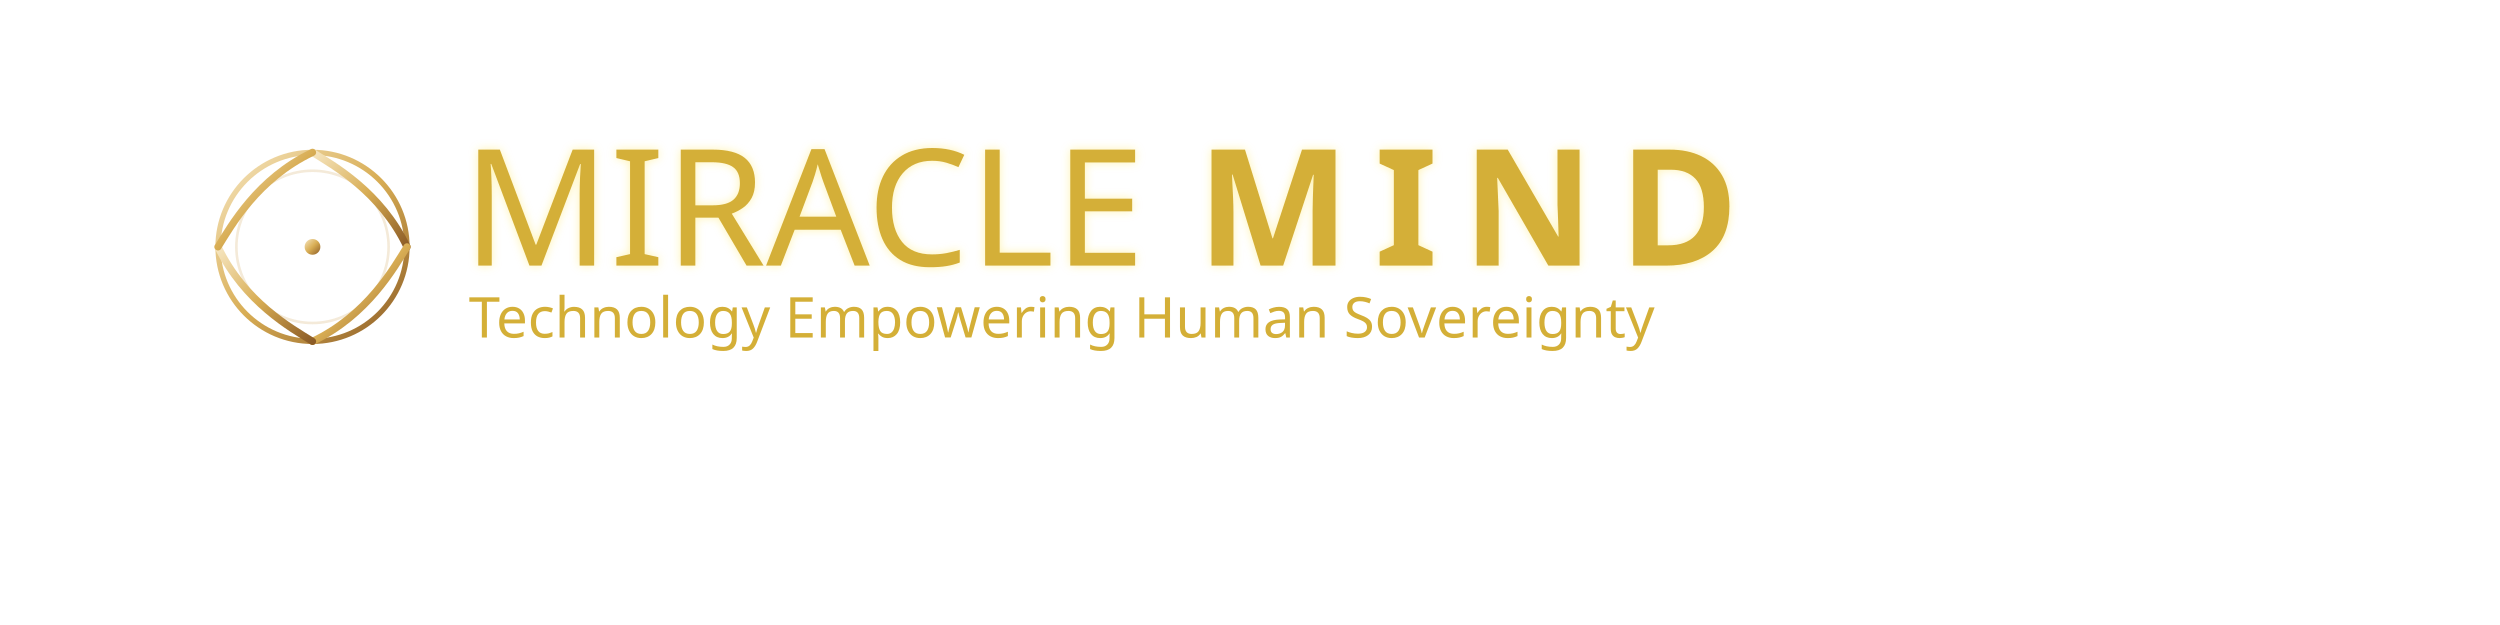
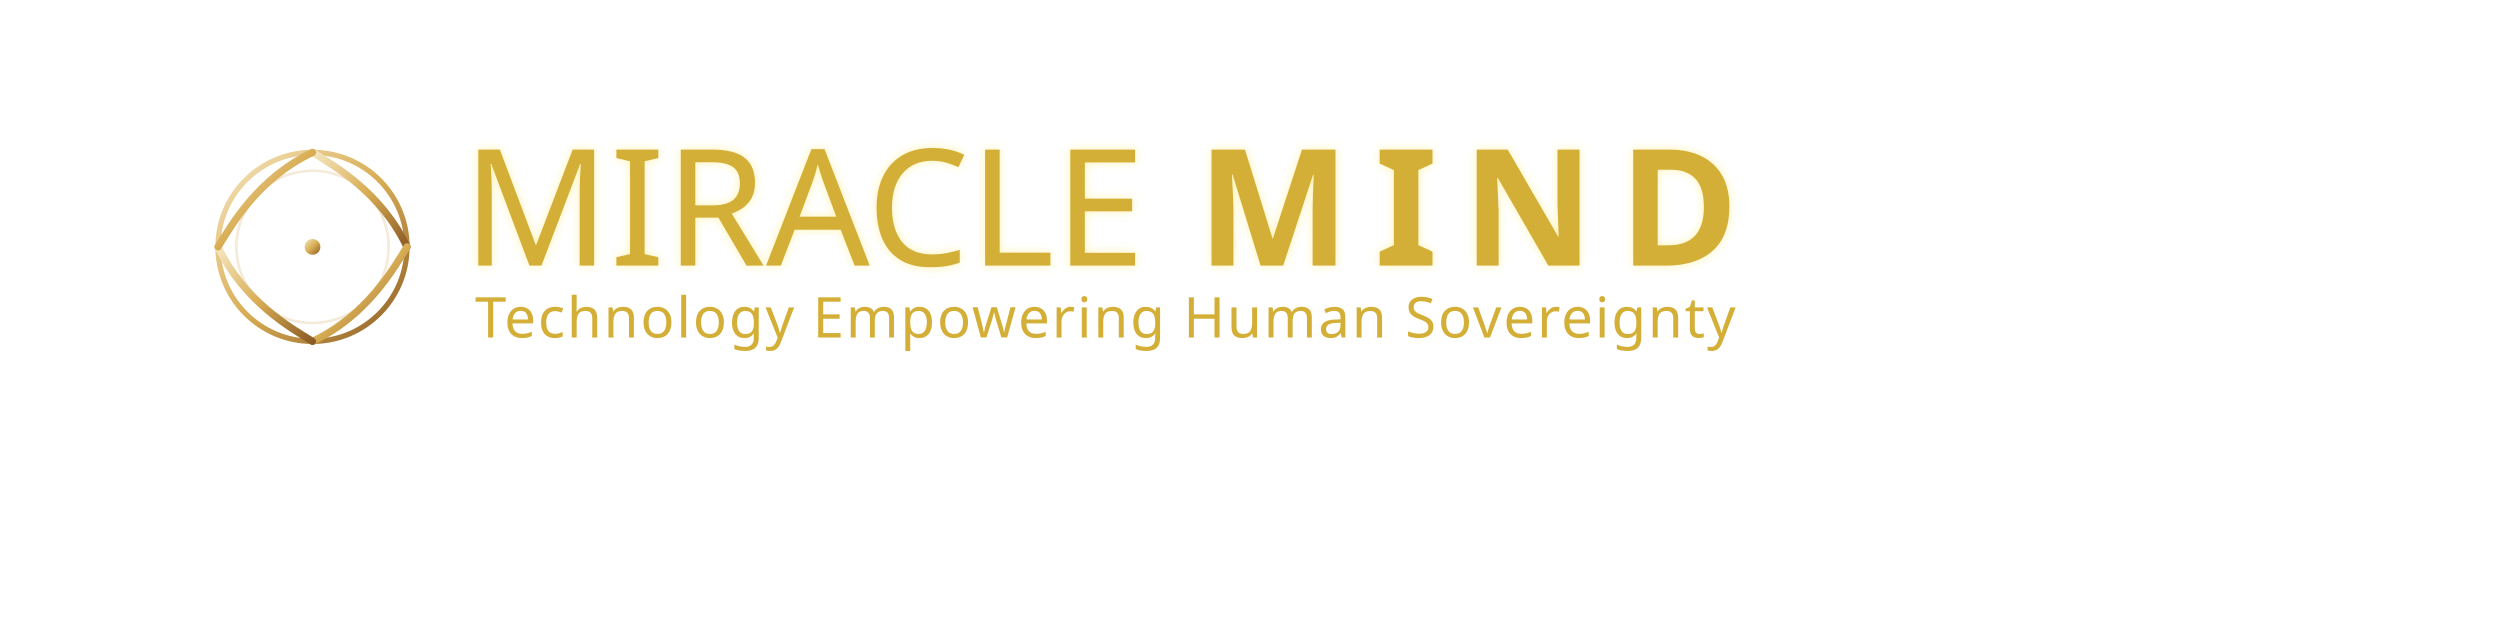
<svg xmlns="http://www.w3.org/2000/svg" viewBox="0 0 800 200" role="img" aria-label="Miracle Mind Logo">
  <defs>
    <radialGradient id="northStarGlow" cx="50%" cy="50%" r="50%">
      <stop offset="0%" style="stop-color:#FFEB99;stop-opacity:1" />
      <stop offset="40%" style="stop-color:#FFD700;stop-opacity:1" />
      <stop offset="80%" style="stop-color:#DAA520;stop-opacity:1" />
      <stop offset="100%" style="stop-color:#B8860B;stop-opacity:1" />
    </radialGradient>
    <linearGradient id="textGradient" x1="170" y1="85" x2="600" y2="85" gradientUnits="userSpaceOnUse">
      <stop offset="0%" style="stop-color:#F6E6C1;stop-opacity:1" />
      <stop offset="40%" style="stop-color:#D4AF37;stop-opacity:1" />
      <stop offset="100%" style="stop-color:#704828;stop-opacity:1" />
    </linearGradient>
    <radialGradient id="centerDotGradient" cx="50%" cy="50%" r="50%">
      <stop offset="0%" style="stop-color:#FFEB99;stop-opacity:1" />
      <stop offset="30%" style="stop-color:#FFD700;stop-opacity:1" />
      <stop offset="60%" style="stop-color:#DAA520;stop-opacity:1" />
      <stop offset="100%" style="stop-color:#704828;stop-opacity:0.6" />
    </radialGradient>
    <linearGradient id="ringGradient" x1="0%" y1="0%" x2="100%" y2="100%">
      <stop offset="0%" style="stop-color:#DAA520;stop-opacity:1" />
      <stop offset="50%" style="stop-color:#FFD700;stop-opacity:1" />
      <stop offset="100%" style="stop-color:#DAA520;stop-opacity:1" />
    </linearGradient>
    <filter id="textGlow" x="-20%" y="-20%" width="140%" height="140%">
      <feGaussianBlur in="SourceGraphic" stdDeviation="1.5" result="blur" />
      <feFlood flood-color="#FFD700" flood-opacity="0.3" />
      <feComposite in2="blur" operator="in" result="glow" />
      <feMerge>
        <feMergeNode in="glow" />
        <feMergeNode in="SourceGraphic" />
      </feMerge>
    </filter>
  </defs>
  <defs>
    <linearGradient id="orbit-gold-logo" x1="0%" y1="0%" x2="100%" y2="100%">
      <stop offset="0%" stop-color="#F6E6C1" />
      <stop offset="50%" stop-color="#D8AD54" />
      <stop offset="100%" stop-color="#8C5C26" />
    </linearGradient>
  </defs>
  <g transform="translate(100, 79) scale(0.42)">
    <circle r="72" fill="none" stroke="url(#orbit-gold-logo)" stroke-width="4" />
    <circle r="58" fill="none" stroke="#EBD9B9" stroke-width="2" opacity="0.55" />
    <g fill="none" stroke="url(#orbit-gold-logo)" stroke-width="5.5" stroke-linecap="round">
      <path d="M 0 -72 C 16 -62 52 -42 72 0" />
      <path d="M 72 0 C 62 16 42 52 0 72" />
      <path d="M 0 72 C -16 62 -52 42 -72 0" />
      <path d="M -72 0 C -62 -16 -42 -52 0 -72" />
    </g>
    <circle r="6" fill="url(#orbit-gold-logo)" />
  </g>
  <text x="148" y="85" font-family="'Quattrocento Sans', sans-serif" font-size="52" font-weight="200" fill="#D4AF37" filter="url(#textGlow)" letter-spacing="0">MIRACLE</text>
  <text x="383" y="85" font-family="'Quattrocento Sans', sans-serif" font-size="52" font-weight="700" fill="#D4AF37" filter="url(#textGlow)" letter-spacing="0.15em">MIND</text>
-   <text x="150" y="108" font-family="'Barlow', sans-serif" font-size="18" font-weight="300" fill="#D4AF37" textLength="385" lengthAdjust="spacing">Technology Empowering Human Sovereignty</text>
+   <text x="152" y="108" font-family="'Barlow', sans-serif" font-size="18" font-weight="300" fill="#D4AF37" letter-spacing="0.035em">Technology Empowering Human Sovereignty</text>
</svg>
